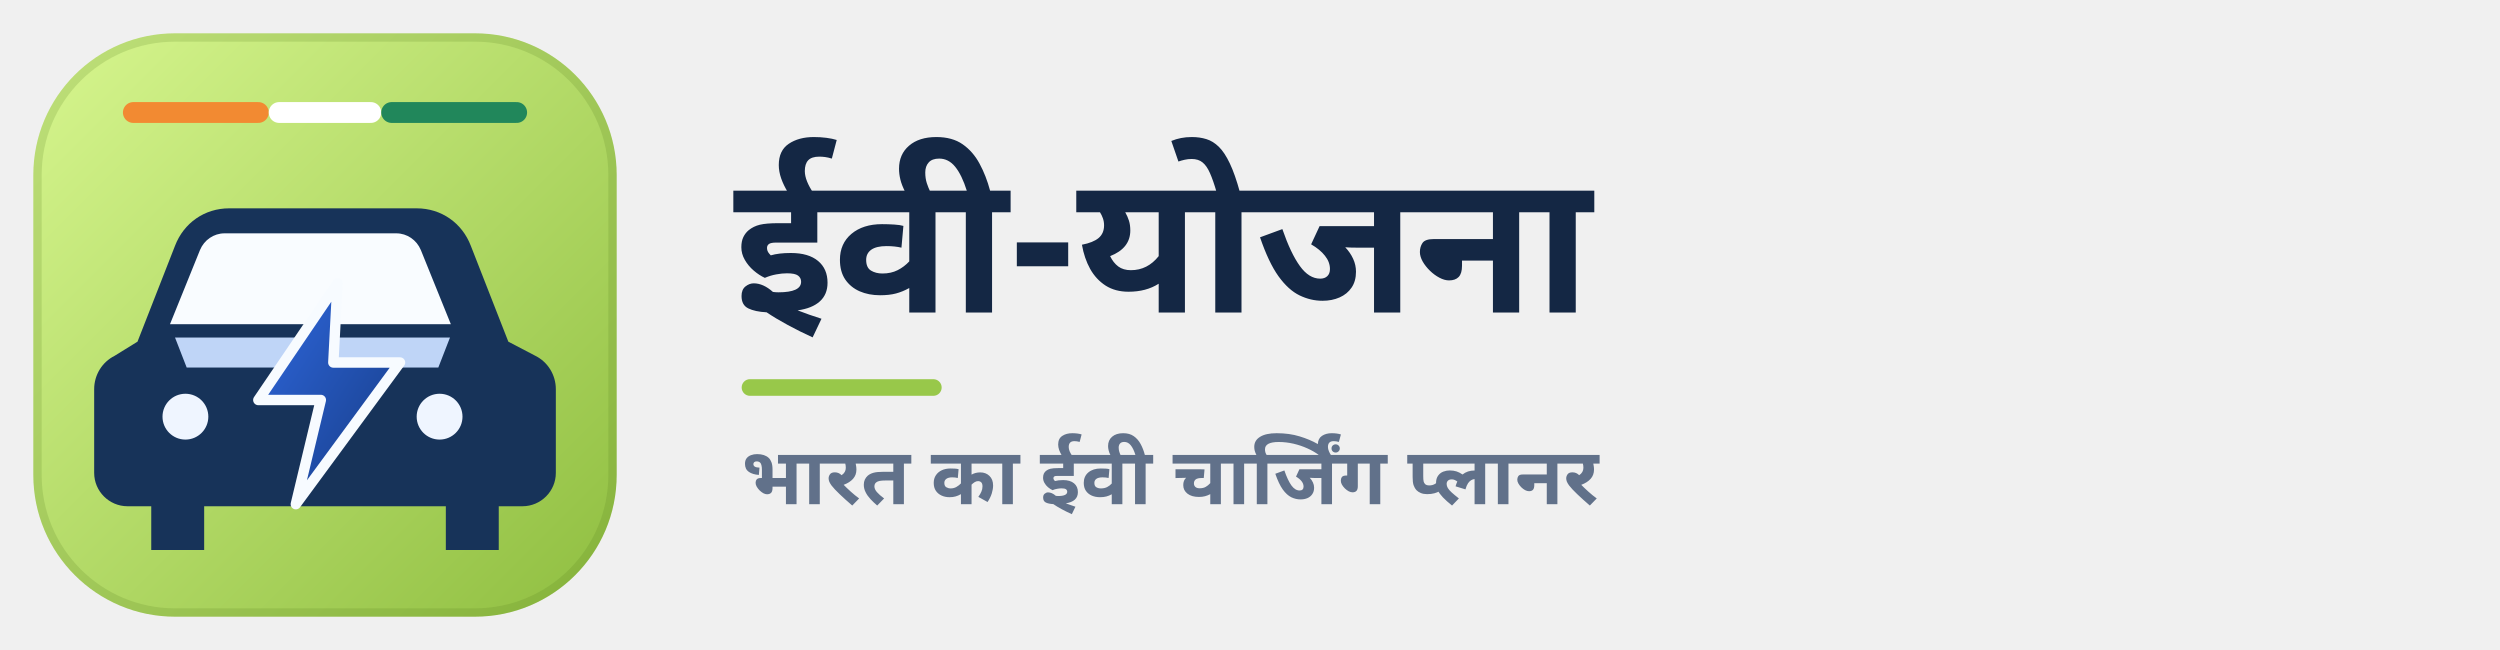
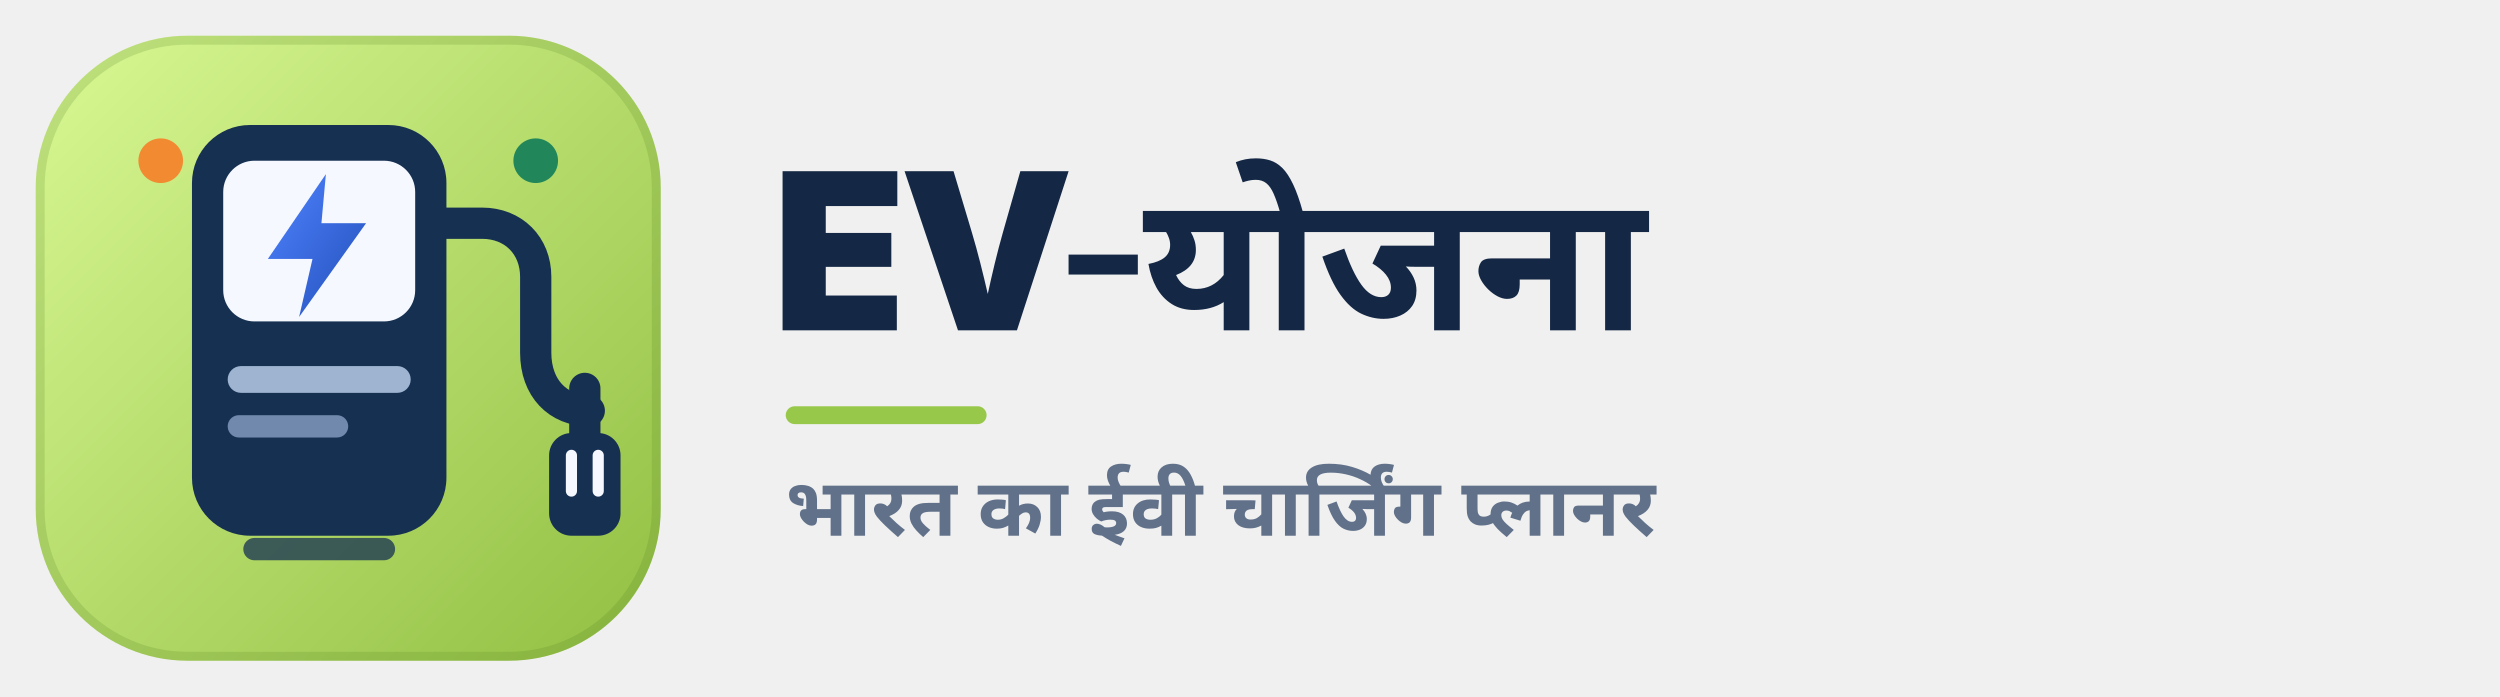
- <svg xmlns="http://www.w3.org/2000/svg" width="600" height="156" viewBox="0 0 600 156" role="img" aria-labelledby="logo-title logo-desc">
+ <svg xmlns="http://www.w3.org/2000/svg" width="560" height="156" viewBox="0 0 560 156" role="img" aria-labelledby="logo-title logo-desc">
  <defs>
    <linearGradient id="tile" x1="0" y1="0" x2="1" y2="1">
-       <stop offset="0" stop-color="#d7f68f" />
-       <stop offset="1" stop-color="#8fbe40" />
+       <stop offset="0" stop-color="#d9f894" />
+       <stop offset="1" stop-color="#91bf42" />
    </linearGradient>
    <linearGradient id="bolt" x1="0" y1="0" x2="1" y2="1">
-       <stop offset="0" stop-color="#2f68df" />
-       <stop offset="1" stop-color="#163b83" />
+       <stop offset="0" stop-color="#4f83ff" />
+       <stop offset="1" stop-color="#234fba" />
    </linearGradient>
  </defs>
-   <g id="symbol" transform="translate(8 8)">
+   <g id="charger-mark" transform="translate(8 8)">
    <rect width="140" height="140" rx="34" fill="url(#tile)" />
-     <rect x="1" y="1" width="138" height="138" rx="33" fill="none" stroke="#537b21" stroke-opacity=".18" stroke-width="2" />
-     <path d="M25 74 34 51c2.1-5.5 7.1-9 13-9h45c5.9 0 10.9 3.5 13 9l9 23 6.5 3.4c3 1.5 4.9 4.6 4.9 8v20.1c0 4.4-3.6 8-8 8h-5.7V124H99v-10.5H41V124H28.3v-10.5h-5.7c-4.4 0-8-3.6-8-8V85.4c0-3.4 1.9-6.5 4.9-8z" fill="#173359" />
-     <path d="m40 52-7.2 17.8h67.4L93 52c-1-2.4-3.3-4-5.9-4H45.9c-2.6 0-4.9 1.6-5.9 4z" fill="#f9fcff" />
-     <path d="M34 73h66l-2.8 7.2H36.8z" fill="#bfd5f7" />
-     <circle cx="36.5" cy="92" r="5.5" fill="#eff5ff" />
-     <circle cx="97.5" cy="92" r="5.5" fill="#eff5ff" />
-     <path d="m73 60-19 28h15l-6 25 25-34H72z" fill="url(#bolt)" stroke="#f7fbff" stroke-width="2.5" stroke-linejoin="round" />
-     <path d="M24 19h30" stroke="#f28a32" stroke-width="5" stroke-linecap="round" />
-     <path d="M59 19h22" stroke="#fff" stroke-width="5" stroke-linecap="round" />
-     <path d="M86 19h30" stroke="#21875b" stroke-width="5" stroke-linecap="round" />
+     <rect x="1" y="1" width="138" height="138" rx="33" fill="none" stroke="#527b20" stroke-opacity=".18" stroke-width="2" />
+     <rect x="35" y="20" width="57" height="92" rx="13" fill="#163052" />
+     <rect x="42" y="28" width="43" height="36" rx="7" fill="#f5f9ff" />
+     <path d="m65 31-13 19h10l-3 13 15-21H64z" fill="url(#bolt)" />
+     <rect x="43" y="74" width="41" height="6" rx="3" fill="#9eb4d1" />
+     <rect x="43" y="85" width="27" height="5" rx="2.5" fill="#7189ad" />
+     <path d="M92 42h8c7 0 12 5 12 12v17c0 8 5 13 12 13" fill="none" stroke="#163052" stroke-width="7" stroke-linecap="round" />
+     <path d="M123 79v13" stroke="#163052" stroke-width="7" stroke-linecap="round" />
+     <rect x="115" y="89" width="16" height="23" rx="5" fill="#163052" />
+     <path d="M120 94v8m6-8v8" stroke="#f5f9ff" stroke-width="2.5" stroke-linecap="round" />
+     <path d="M49 115h29" stroke="#163052" stroke-width="5" stroke-linecap="round" opacity=".75" />
+     <circle cx="28" cy="28" r="5" fill="#f28a32" />
+     <circle cx="112" cy="28" r="5" fill="#21875b" />
  </g>
-   <g fill="#142744">
-     <text x="176" y="75" font-family="Nirmala UI, Mangal, 'Noto Sans Devanagari', sans-serif" font-size="47" font-weight="800" letter-spacing="-.5">ईवी-योजना</text>
-     <rect x="178" y="91" width="48" height="4" rx="2" fill="#98c84a" />
-     <text x="178" y="121" font-family="Nirmala UI, Mangal, 'Noto Sans Devanagari', sans-serif" font-size="19" font-weight="600" fill="#61718a">भारत का ईवी चार्जिंग प्लानर</text>
+   <g>
+     <text x="173" y="74" fill="#142744" font-family="Inter, 'Segoe UI', Arial, sans-serif" font-size="49" font-weight="850" letter-spacing="-1.5">EV</text>
+     <text x="236" y="74" fill="#142744" font-family="Inter, 'Segoe UI', Arial, sans-serif" font-size="48" font-weight="500" letter-spacing="-1">-</text>
+     <text x="256" y="74" fill="#142744" font-family="Nirmala UI, Mangal, 'Noto Sans Devanagari', sans-serif" font-size="43" font-weight="800" letter-spacing="-.6">योजना</text>
+     <rect x="176" y="91" width="45" height="4" rx="2" fill="#98c84a" />
+     <text x="176" y="120" fill="#61718a" font-family="Nirmala UI, Mangal, 'Noto Sans Devanagari', sans-serif" font-size="18" font-weight="600">भारत का ईवी चार्जिंग प्लानर</text>
  </g>
</svg>
